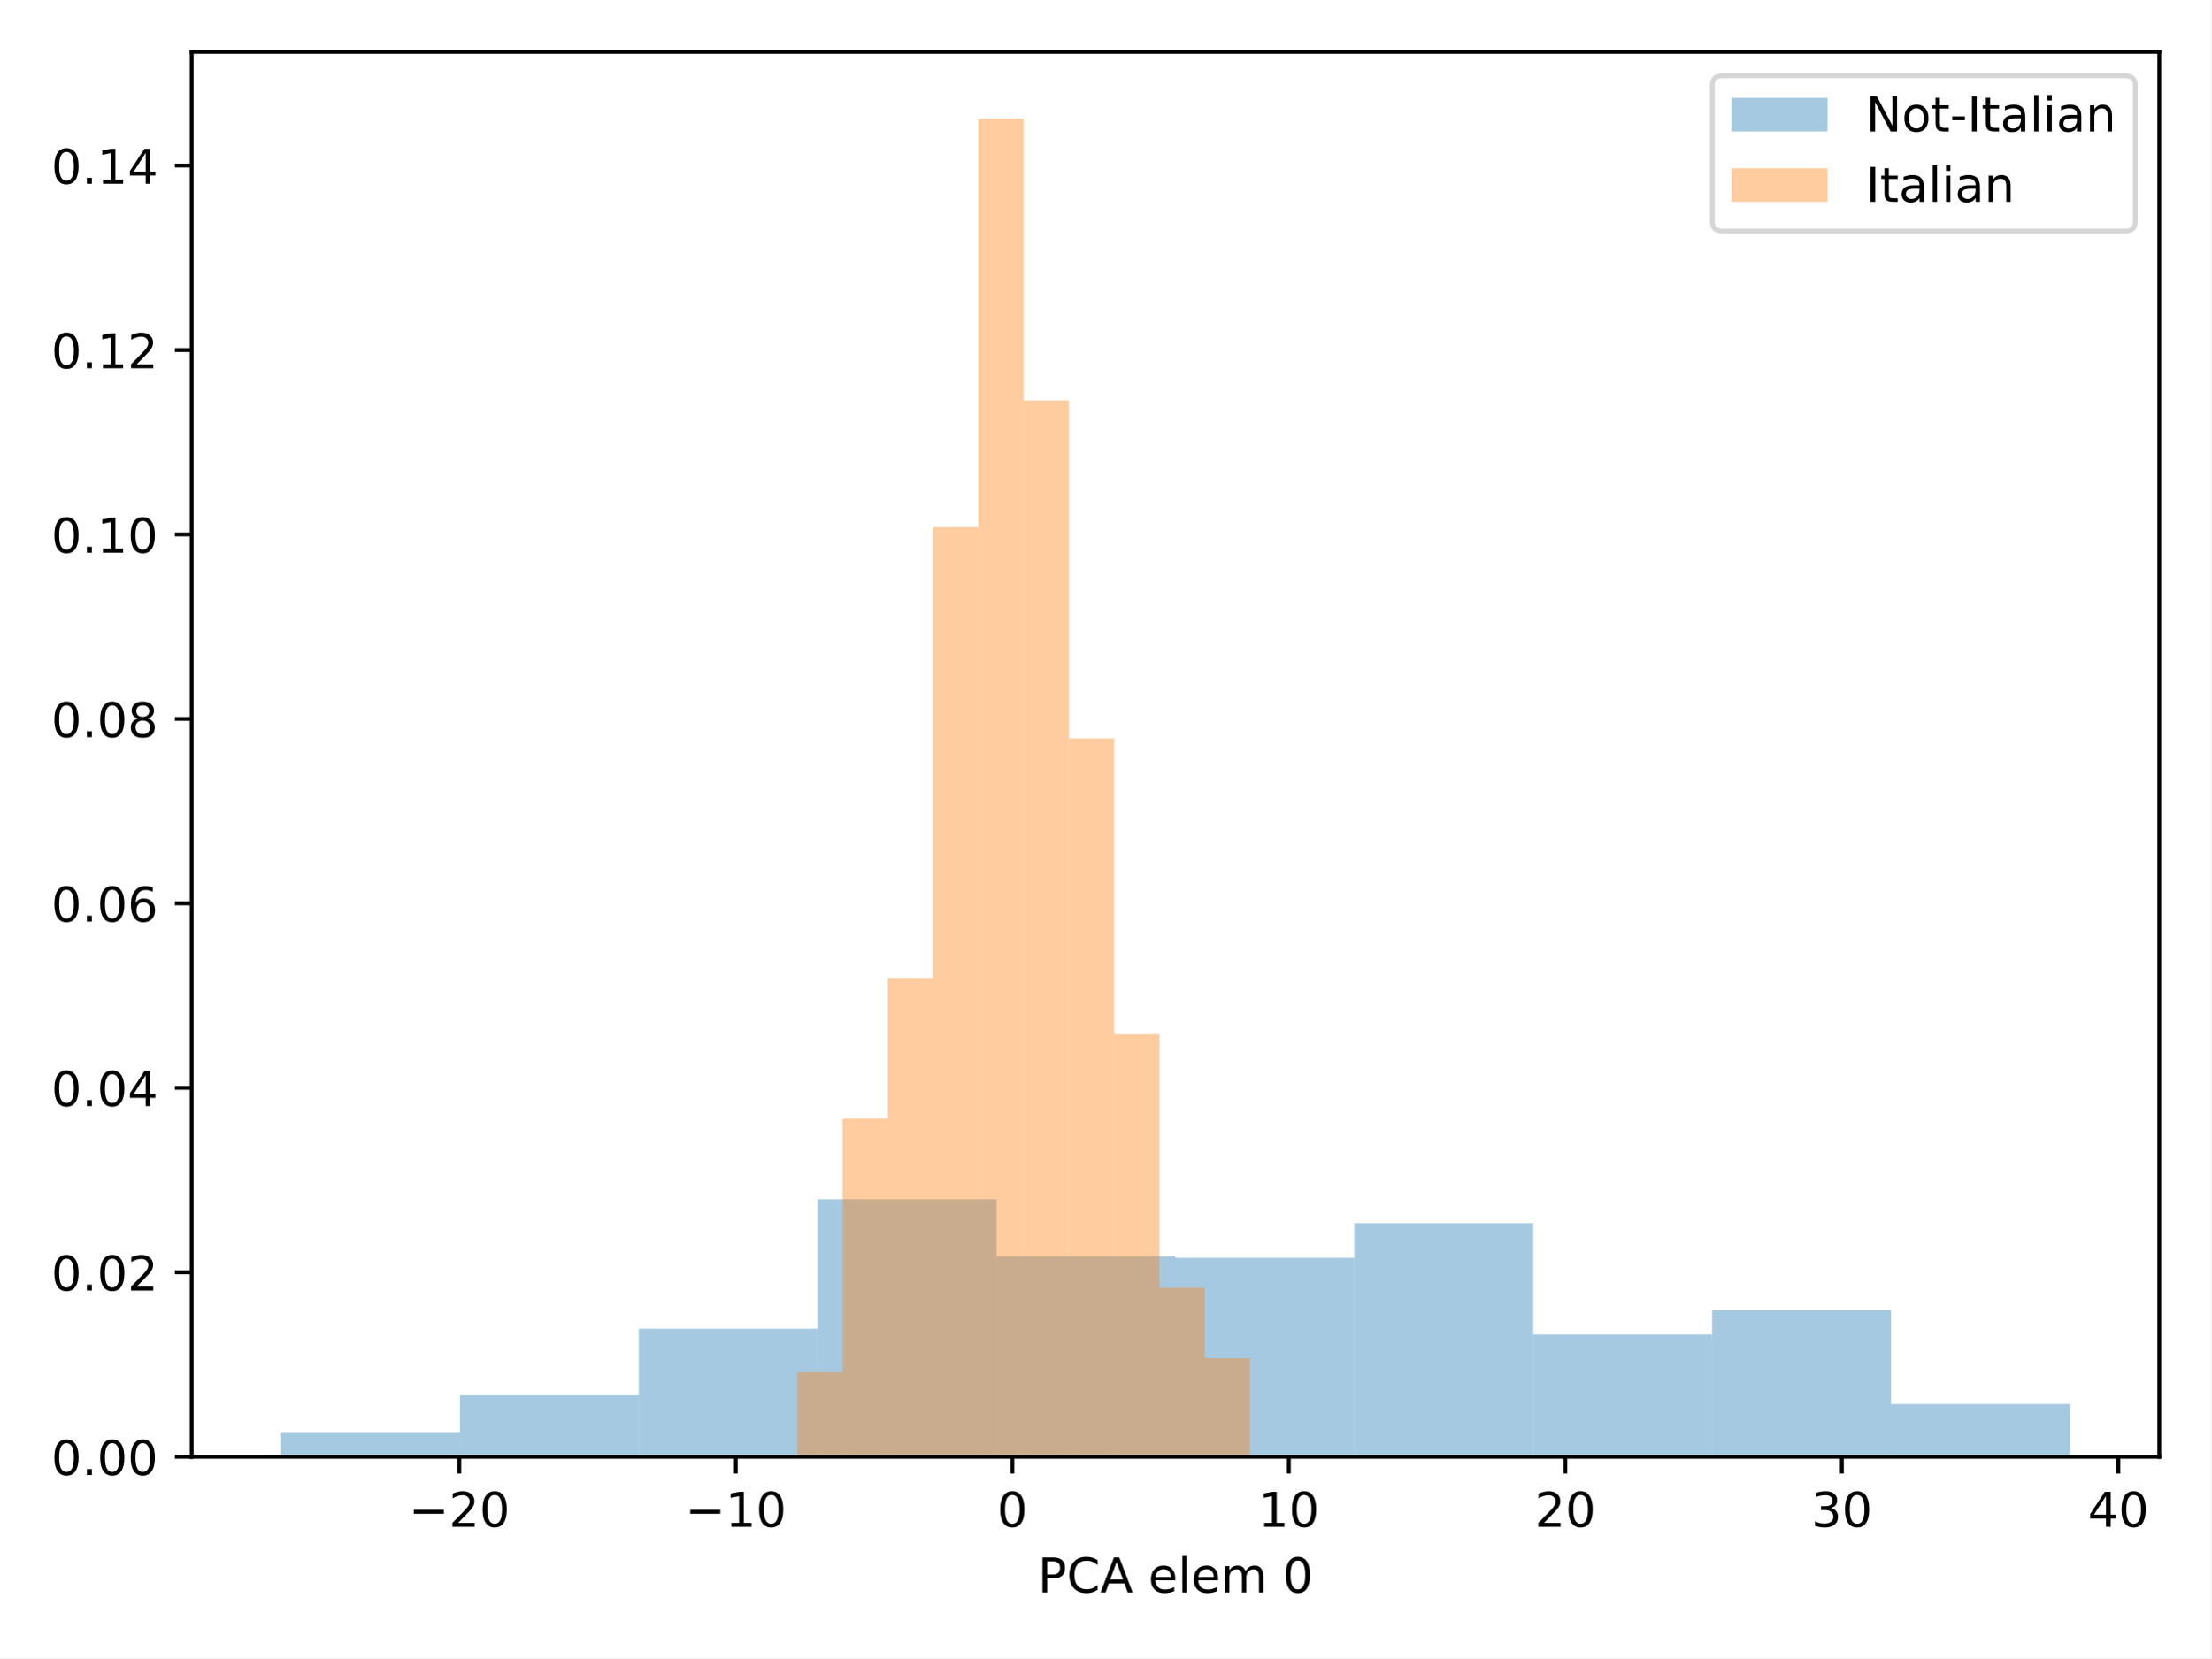
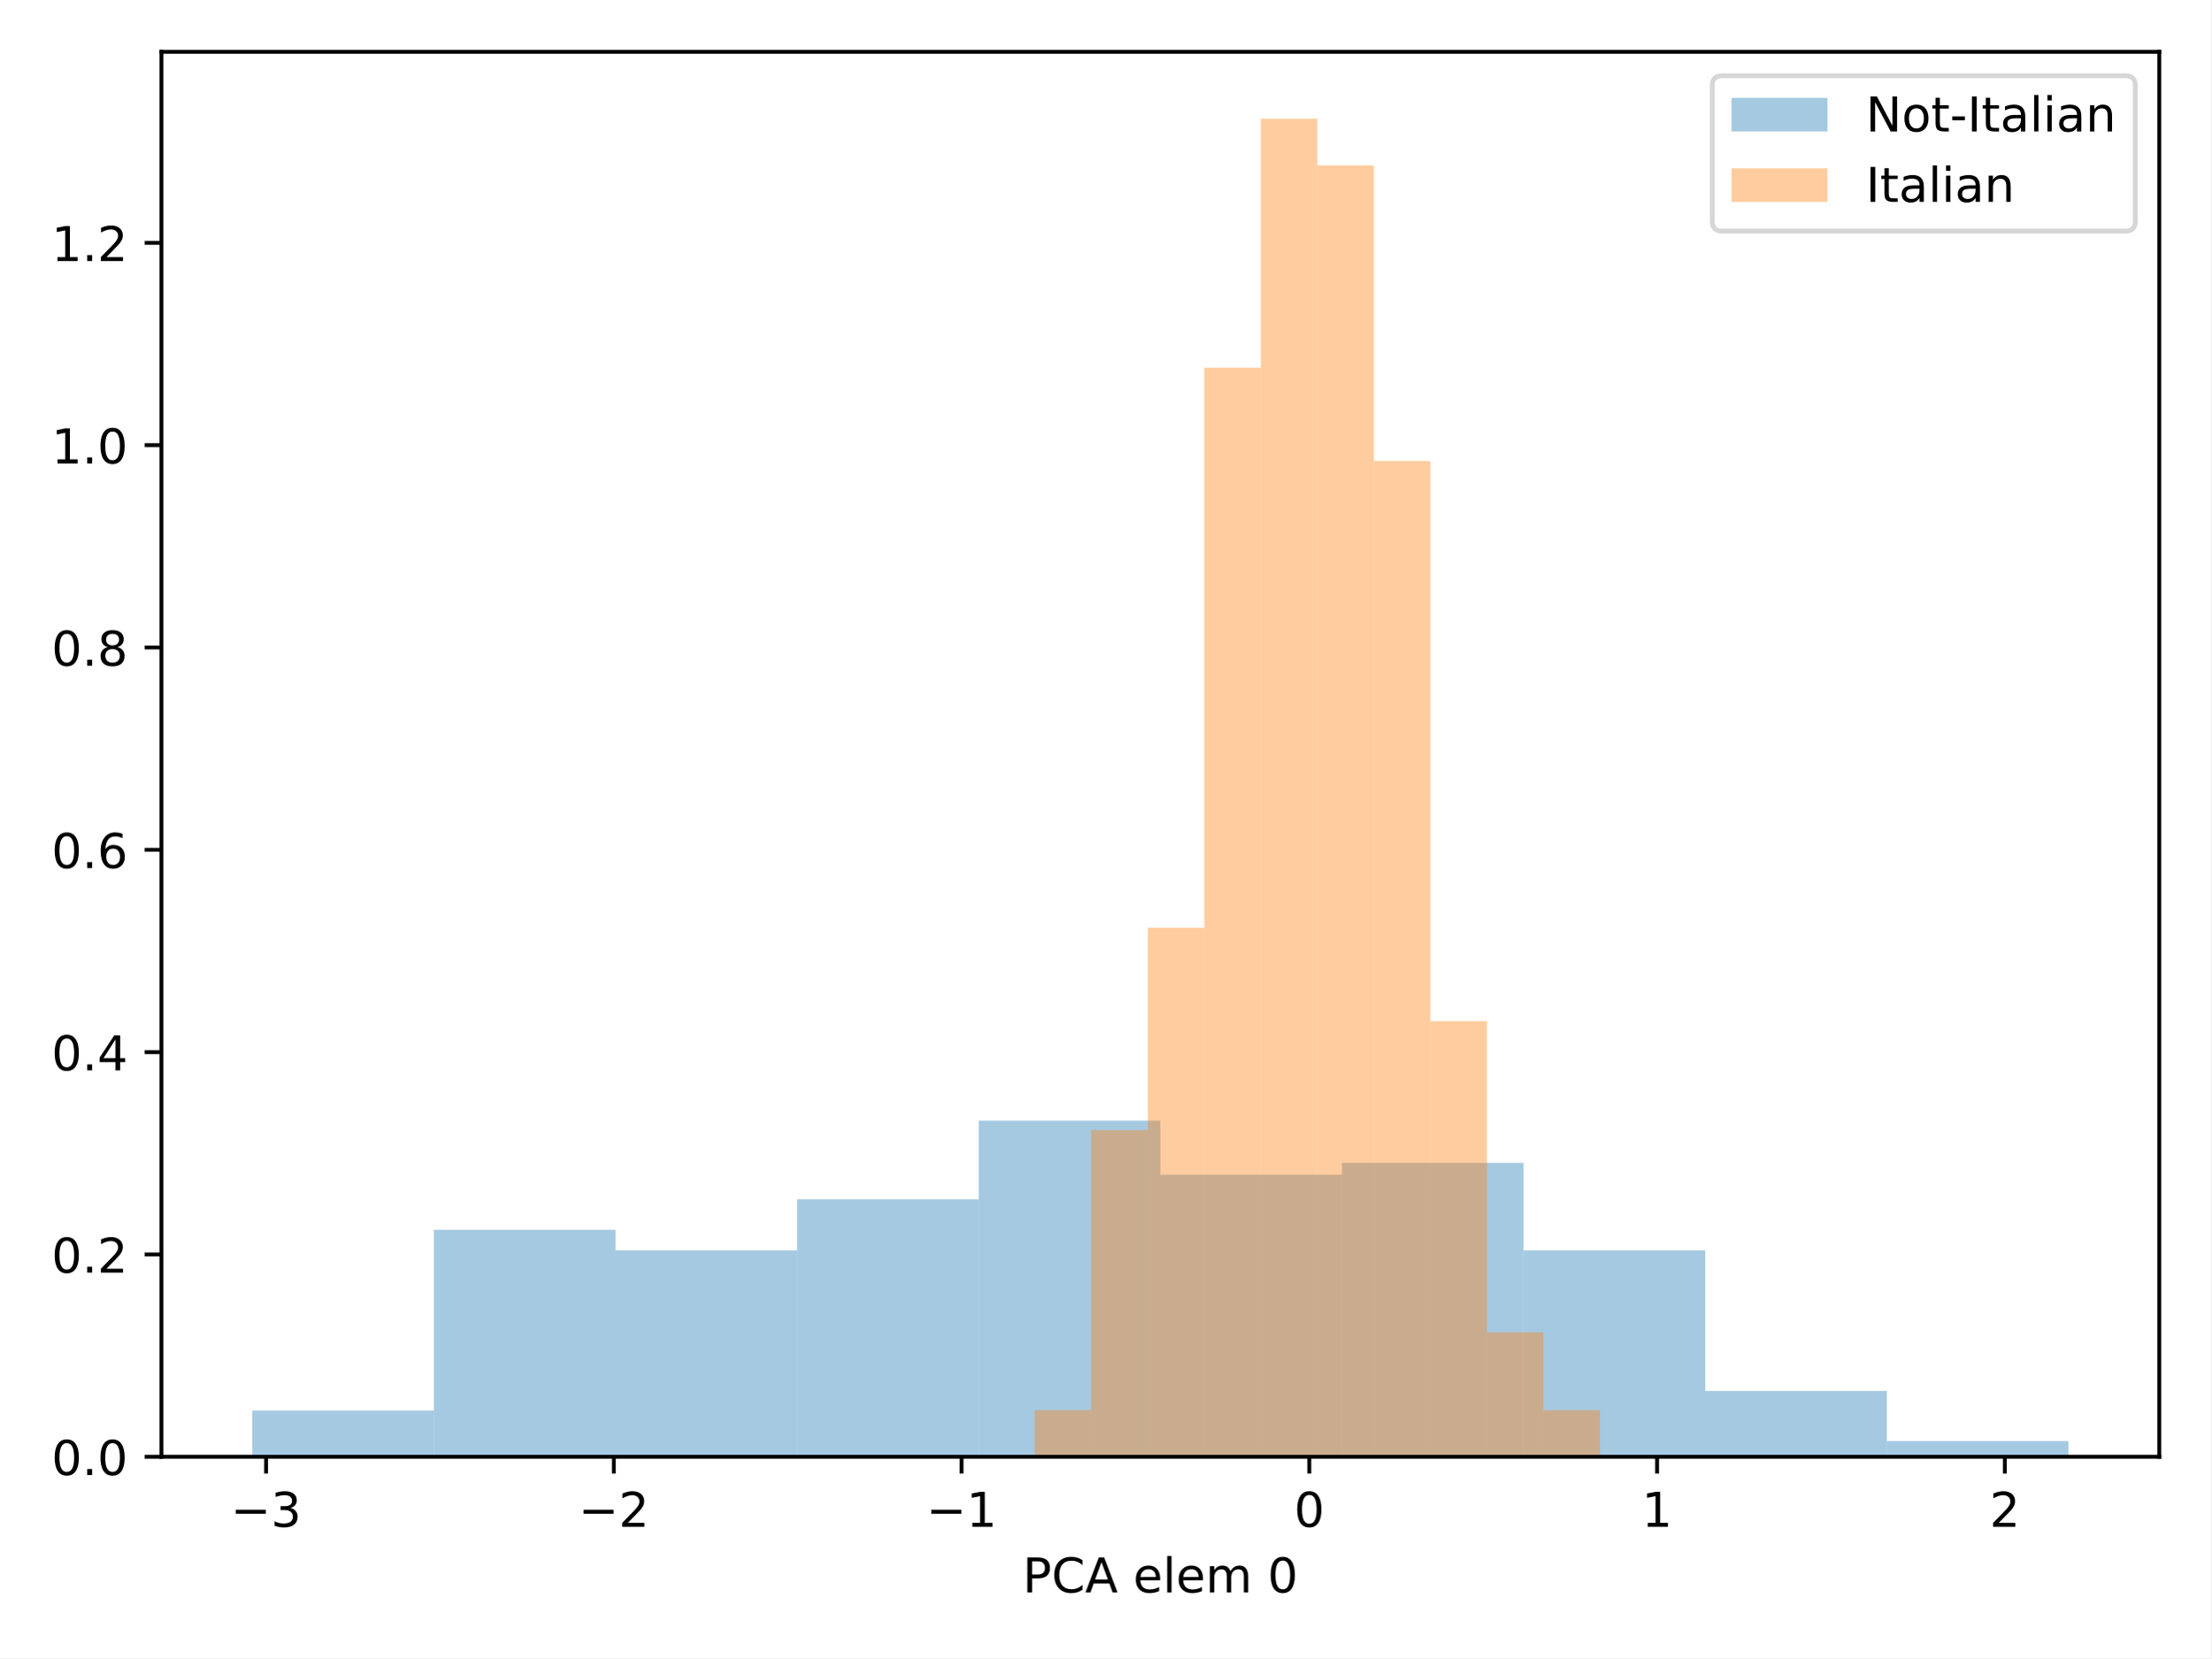
<svg xmlns="http://www.w3.org/2000/svg" xmlns:xlink="http://www.w3.org/1999/xlink" width="460.8pt" height="345.6pt" viewBox="0 0 460.8 345.6" version="1.1">
  <defs>
    <style type="text/css">*{stroke-linejoin: round; stroke-linecap: butt}</style>
  </defs>
  <g id="figure_1">
    <g id="patch_1">
      <path d="M 0 345.6  L 460.8 345.6  L 460.8 0  L 0 0  z " style="fill: #ffffff" />
    </g>
    <g id="axes_1">
      <g id="patch_2">
-         <path d="M 39.94 303.64  L 450 303.64  L 450 10.8  L 39.94 10.8  z " style="fill: #ffffff" />
+         <path d="M 33.64 303.64  L 450 303.64  L 450 10.8  L 33.64 10.8  z " style="fill: #ffffff" />
      </g>
      <g id="patch_3">
-         <path d="M 58.579 303.64  L 95.857 303.64  L 95.857 298.665  L 58.579 298.665  z " clip-path="url(#p6f225b8339)" style="fill: #1f77b4; opacity: 0.4" />
+         <path d="M 52.565 303.64  L 90.416 303.64  L 90.416 294.012  L 52.565 294.012  z " clip-path="url(#pcd72359883)" style="fill: #1f77b4; opacity: 0.4" />
      </g>
      <g id="patch_4">
-         <path d="M 95.857 303.64  L 133.135 303.64  L 133.135 290.824  L 95.857 290.824  z " clip-path="url(#p6f225b8339)" style="fill: #1f77b4; opacity: 0.4" />
+         <path d="M 90.416 303.64  L 128.267 303.64  L 128.267 256.321  L 90.416 256.321  z " clip-path="url(#pcd72359883)" style="fill: #1f77b4; opacity: 0.4" />
      </g>
      <g id="patch_5">
-         <path d="M 133.135 303.64  L 170.414 303.64  L 170.414 276.953  L 133.135 276.953  z " clip-path="url(#p6f225b8339)" style="fill: #1f77b4; opacity: 0.4" />
+         <path d="M 128.267 303.64  L 166.118 303.64  L 166.118 260.623  L 128.267 260.623  z " clip-path="url(#pcd72359883)" style="fill: #1f77b4; opacity: 0.4" />
      </g>
      <g id="patch_6">
-         <path d="M 170.414 303.64  L 207.692 303.64  L 207.692 249.965  L 170.414 249.965  z " clip-path="url(#p6f225b8339)" style="fill: #1f77b4; opacity: 0.4" />
+         <path d="M 166.118 303.64  L 203.969 303.64  L 203.969 249.971  L 166.118 249.971  z " clip-path="url(#pcd72359883)" style="fill: #1f77b4; opacity: 0.4" />
      </g>
      <g id="patch_7">
-         <path d="M 207.692 303.64  L 244.97 303.64  L 244.97 261.876  L 207.692 261.876  z " clip-path="url(#p6f225b8339)" style="fill: #1f77b4; opacity: 0.4" />
+         <path d="M 203.969 303.64  L 241.82 303.64  L 241.82 233.584  L 203.969 233.584  z " clip-path="url(#pcd72359883)" style="fill: #1f77b4; opacity: 0.4" />
      </g>
      <g id="patch_8">
-         <path d="M 244.97 303.64  L 282.248 303.64  L 282.248 262.178  L 244.97 262.178  z " clip-path="url(#p6f225b8339)" style="fill: #1f77b4; opacity: 0.4" />
+         <path d="M 241.82 303.64  L 279.671 303.64  L 279.671 244.85  L 241.82 244.85  z " clip-path="url(#pcd72359883)" style="fill: #1f77b4; opacity: 0.4" />
      </g>
      <g id="patch_9">
-         <path d="M 282.248 303.64  L 319.526 303.64  L 319.526 254.941  L 282.248 254.941  z " clip-path="url(#p6f225b8339)" style="fill: #1f77b4; opacity: 0.4" />
+         <path d="M 279.671 303.64  L 317.522 303.64  L 317.522 242.392  L 279.671 242.392  z " clip-path="url(#pcd72359883)" style="fill: #1f77b4; opacity: 0.4" />
      </g>
      <g id="patch_10">
-         <path d="M 319.526 303.64  L 356.805 303.64  L 356.805 278.16  L 319.526 278.16  z " clip-path="url(#p6f225b8339)" style="fill: #1f77b4; opacity: 0.4" />
+         <path d="M 317.522 303.64  L 355.373 303.64  L 355.373 260.623  L 317.522 260.623  z " clip-path="url(#pcd72359883)" style="fill: #1f77b4; opacity: 0.4" />
      </g>
      <g id="patch_11">
-         <path d="M 356.805 303.64  L 394.083 303.64  L 394.083 273.033  L 356.805 273.033  z " clip-path="url(#p6f225b8339)" style="fill: #1f77b4; opacity: 0.4" />
+         <path d="M 355.373 303.64  L 393.224 303.64  L 393.224 289.915  L 355.373 289.915  z " clip-path="url(#pcd72359883)" style="fill: #1f77b4; opacity: 0.4" />
      </g>
      <g id="patch_12">
-         <path d="M 394.083 303.64  L 431.361 303.64  L 431.361 292.634  L 394.083 292.634  z " clip-path="url(#p6f225b8339)" style="fill: #1f77b4; opacity: 0.4" />
+         <path d="M 393.224 303.64  L 431.075 303.64  L 431.075 300.363  L 393.224 300.363  z " clip-path="url(#pcd72359883)" style="fill: #1f77b4; opacity: 0.4" />
      </g>
      <g id="patch_13">
-         <path d="M 166.157 303.64  L 175.591 303.64  L 175.591 286.026  L 166.157 286.026  z " clip-path="url(#p6f225b8339)" style="fill: #ff7f0e; opacity: 0.4" />
+         <path d="M 215.638 303.64  L 227.419 303.64  L 227.419 293.911  L 215.638 293.911  z " clip-path="url(#pcd72359883)" style="fill: #ff7f0e; opacity: 0.4" />
      </g>
      <g id="patch_14">
-         <path d="M 175.591 303.64  L 185.025 303.64  L 185.025 233.182  L 175.591 233.182  z " clip-path="url(#p6f225b8339)" style="fill: #ff7f0e; opacity: 0.4" />
+         <path d="M 227.419 303.64  L 239.2 303.64  L 239.2 235.538  L 227.419 235.538  z " clip-path="url(#pcd72359883)" style="fill: #ff7f0e; opacity: 0.4" />
      </g>
      <g id="patch_15">
-         <path d="M 185.025 303.64  L 194.459 303.64  L 194.459 203.825  L 185.025 203.825  z " clip-path="url(#p6f225b8339)" style="fill: #ff7f0e; opacity: 0.4" />
+         <path d="M 239.2 303.64  L 250.981 303.64  L 250.981 193.379  L 239.2 193.379  z " clip-path="url(#pcd72359883)" style="fill: #ff7f0e; opacity: 0.4" />
      </g>
      <g id="patch_16">
-         <path d="M 194.459 303.64  L 203.892 303.64  L 203.892 109.881  L 194.459 109.881  z " clip-path="url(#p6f225b8339)" style="fill: #ff7f0e; opacity: 0.4" />
+         <path d="M 250.981 303.64  L 262.762 303.64  L 262.762 76.632  L 250.981 76.632  z " clip-path="url(#pcd72359883)" style="fill: #ff7f0e; opacity: 0.4" />
      </g>
      <g id="patch_17">
-         <path d="M 203.892 303.64  L 213.326 303.64  L 213.326 24.745  L 203.892 24.745  z " clip-path="url(#p6f225b8339)" style="fill: #ff7f0e; opacity: 0.4" />
+         <path d="M 262.762 303.64  L 274.543 303.64  L 274.543 24.745  L 262.762 24.745  z " clip-path="url(#pcd72359883)" style="fill: #ff7f0e; opacity: 0.4" />
      </g>
      <g id="patch_18">
-         <path d="M 213.326 303.64  L 222.76 303.64  L 222.76 83.46  L 213.326 83.46  z " clip-path="url(#p6f225b8339)" style="fill: #ff7f0e; opacity: 0.4" />
+         <path d="M 274.543 303.64  L 286.324 303.64  L 286.324 34.474  L 274.543 34.474  z " clip-path="url(#pcd72359883)" style="fill: #ff7f0e; opacity: 0.4" />
      </g>
      <g id="patch_19">
-         <path d="M 222.76 303.64  L 232.194 303.64  L 232.194 153.917  L 222.76 153.917  z " clip-path="url(#p6f225b8339)" style="fill: #ff7f0e; opacity: 0.4" />
+         <path d="M 286.324 303.64  L 298.105 303.64  L 298.105 96.09  L 286.324 96.09  z " clip-path="url(#pcd72359883)" style="fill: #ff7f0e; opacity: 0.4" />
      </g>
      <g id="patch_20">
-         <path d="M 232.194 303.64  L 241.627 303.64  L 241.627 215.568  L 232.194 215.568  z " clip-path="url(#p6f225b8339)" style="fill: #ff7f0e; opacity: 0.4" />
+         <path d="M 298.105 303.64  L 309.886 303.64  L 309.886 212.837  L 298.105 212.837  z " clip-path="url(#pcd72359883)" style="fill: #ff7f0e; opacity: 0.4" />
      </g>
      <g id="patch_21">
-         <path d="M 241.627 303.64  L 251.061 303.64  L 251.061 268.411  L 241.627 268.411  z " clip-path="url(#p6f225b8339)" style="fill: #ff7f0e; opacity: 0.4" />
+         <path d="M 309.886 303.64  L 321.667 303.64  L 321.667 277.696  L 309.886 277.696  z " clip-path="url(#pcd72359883)" style="fill: #ff7f0e; opacity: 0.4" />
      </g>
      <g id="patch_22">
-         <path d="M 251.061 303.64  L 260.495 303.64  L 260.495 283.09  L 251.061 283.09  z " clip-path="url(#p6f225b8339)" style="fill: #ff7f0e; opacity: 0.4" />
+         <path d="M 321.667 303.64  L 333.448 303.64  L 333.448 293.911  L 321.667 293.911  z " clip-path="url(#pcd72359883)" style="fill: #ff7f0e; opacity: 0.4" />
      </g>
      <g id="matplotlib.axis_1">
        <g id="xtick_1">
          <g id="line2d_1">
            <defs>
-               <path id="m4b6f2794cf" d="M 0 0  L 0 3.5  " style="stroke: #000000; stroke-width: 0.8" />
+               <path id="m3f602ffee7" d="M 0 0  L 0 3.5  " style="stroke: #000000; stroke-width: 0.8" />
            </defs>
            <g>
-               <use xlink:href="#m4b6f2794cf" x="95.721" y="303.64" style="stroke: #000000; stroke-width: 0.8" />
+               <use xlink:href="#m3f602ffee7" x="55.442" y="303.64" style="stroke: #000000; stroke-width: 0.8" />
            </g>
          </g>
          <g id="text_1">
-             <g transform="translate(85.16863 318.2384) scale(0.1 -0.1)">
+             <g transform="translate(48.07124 318.2384) scale(0.1 -0.1)">
              <defs>
                <path id="DejaVuSans-2212" d="M 678 2272  L 4684 2272  L 4684 1741  L 678 1741  L 678 2272  z " transform="scale(0.015625)" />
+                 <path id="DejaVuSans-33" d="M 2597 2516  Q 3050 2419 3304 2112  Q 3559 1806 3559 1356  Q 3559 666 3084 287  Q 2609 -91 1734 -91  Q 1441 -91 1130 -33  Q 819 25 488 141  L 488 750  Q 750 597 1062 519  Q 1375 441 1716 441  Q 2309 441 2620 675  Q 2931 909 2931 1356  Q 2931 1769 2642 2001  Q 2353 2234 1838 2234  L 1294 2234  L 1294 2753  L 1863 2753  Q 2328 2753 2575 2939  Q 2822 3125 2822 3475  Q 2822 3834 2567 4026  Q 2313 4219 1838 4219  Q 1578 4219 1281 4162  Q 984 4106 628 3988  L 628 4550  Q 988 4650 1302 4700  Q 1616 4750 1894 4750  Q 2613 4750 3031 4423  Q 3450 4097 3450 3541  Q 3450 3153 3228 2886  Q 3006 2619 2597 2516  z " transform="scale(0.015625)" />
+               </defs>
+               <use xlink:href="#DejaVuSans-2212" />
+               <use xlink:href="#DejaVuSans-33" x="83.789" />
+             </g>
+           </g>
+         </g>
+         <g id="xtick_2">
+           <g id="line2d_2">
+             <g>
+               <use xlink:href="#m3f602ffee7" x="127.918" y="303.64" style="stroke: #000000; stroke-width: 0.8" />
+             </g>
+           </g>
+           <g id="text_2">
+             <g transform="translate(120.5465 318.2384) scale(0.1 -0.1)">
+               <defs>
                <path id="DejaVuSans-32" d="M 1228 531  L 3431 531  L 3431 0  L 469 0  L 469 531  Q 828 903 1448 1529  Q 2069 2156 2228 2338  Q 2531 2678 2651 2914  Q 2772 3150 2772 3378  Q 2772 3750 2511 3984  Q 2250 4219 1831 4219  Q 1534 4219 1204 4116  Q 875 4013 500 3803  L 500 4441  Q 881 4594 1212 4672  Q 1544 4750 1819 4750  Q 2544 4750 2975 4387  Q 3406 4025 3406 3419  Q 3406 3131 3298 2873  Q 3191 2616 2906 2266  Q 2828 2175 2409 1742  Q 1991 1309 1228 531  z " transform="scale(0.015625)" />
-                 <path id="DejaVuSans-30" d="M 2034 4250  Q 1547 4250 1301 3770  Q 1056 3291 1056 2328  Q 1056 1369 1301 889  Q 1547 409 2034 409  Q 2525 409 2770 889  Q 3016 1369 3016 2328  Q 3016 3291 2770 3770  Q 2525 4250 2034 4250  z M 2034 4750  Q 2819 4750 3233 4129  Q 3647 3509 3647 2328  Q 3647 1150 3233 529  Q 2819 -91 2034 -91  Q 1250 -91 836 529  Q 422 1150 422 2328  Q 422 3509 836 4129  Q 1250 4750 2034 4750  z " transform="scale(0.015625)" />
              </defs>
              <use xlink:href="#DejaVuSans-2212" />
              <use xlink:href="#DejaVuSans-32" x="83.789" />
-               <use xlink:href="#DejaVuSans-30" x="147.412" />
-             </g>
-           </g>
-         </g>
-         <g id="xtick_2">
-           <g id="line2d_2">
-             <g>
-               <use xlink:href="#m4b6f2794cf" x="153.347" y="303.64" style="stroke: #000000; stroke-width: 0.8" />
-             </g>
-           </g>
-           <g id="text_2">
-             <g transform="translate(142.7948 318.2384) scale(0.1 -0.1)">
+             </g>
+           </g>
+         </g>
+         <g id="xtick_3">
+           <g id="line2d_3">
+             <g>
+               <use xlink:href="#m3f602ffee7" x="200.393" y="303.64" style="stroke: #000000; stroke-width: 0.8" />
+             </g>
+           </g>
+           <g id="text_3">
+             <g transform="translate(193.0218 318.2384) scale(0.1 -0.1)">
              <defs>
                <path id="DejaVuSans-31" d="M 794 531  L 1825 531  L 1825 4091  L 703 3866  L 703 4441  L 1819 4666  L 2450 4666  L 2450 531  L 3481 531  L 3481 0  L 794 0  L 794 531  z " transform="scale(0.015625)" />
              </defs>
              <use xlink:href="#DejaVuSans-2212" />
              <use xlink:href="#DejaVuSans-31" x="83.789" />
-               <use xlink:href="#DejaVuSans-30" x="147.412" />
-             </g>
-           </g>
-         </g>
-         <g id="xtick_3">
-           <g id="line2d_3">
-             <g>
-               <use xlink:href="#m4b6f2794cf" x="210.973" y="303.64" style="stroke: #000000; stroke-width: 0.8" />
-             </g>
-           </g>
-           <g id="text_3">
-             <g transform="translate(207.7921 318.2384) scale(0.1 -0.1)">
-               <use xlink:href="#DejaVuSans-30" />
            </g>
          </g>
        </g>
        <g id="xtick_4">
          <g id="line2d_4">
            <g>
-               <use xlink:href="#m4b6f2794cf" x="268.6" y="303.64" style="stroke: #000000; stroke-width: 0.8" />
+               <use xlink:href="#m3f602ffee7" x="272.868" y="303.64" style="stroke: #000000; stroke-width: 0.8" />
            </g>
          </g>
          <g id="text_4">
-             <g transform="translate(262.237 318.2384) scale(0.1 -0.1)">
-               <use xlink:href="#DejaVuSans-31" />
-               <use xlink:href="#DejaVuSans-30" x="63.623" />
+             <g transform="translate(269.687 318.2384) scale(0.1 -0.1)">
+               <defs>
+                 <path id="DejaVuSans-30" d="M 2034 4250  Q 1547 4250 1301 3770  Q 1056 3291 1056 2328  Q 1056 1369 1301 889  Q 1547 409 2034 409  Q 2525 409 2770 889  Q 3016 1369 3016 2328  Q 3016 3291 2770 3770  Q 2525 4250 2034 4250  z M 2034 4750  Q 2819 4750 3233 4129  Q 3647 3509 3647 2328  Q 3647 1150 3233 529  Q 2819 -91 2034 -91  Q 1250 -91 836 529  Q 422 1150 422 2328  Q 422 3509 836 4129  Q 1250 4750 2034 4750  z " transform="scale(0.015625)" />
+               </defs>
+               <use xlink:href="#DejaVuSans-30" />
            </g>
          </g>
        </g>
        <g id="xtick_5">
          <g id="line2d_5">
            <g>
-               <use xlink:href="#m4b6f2794cf" x="326.226" y="303.64" style="stroke: #000000; stroke-width: 0.8" />
+               <use xlink:href="#m3f602ffee7" x="345.343" y="303.64" style="stroke: #000000; stroke-width: 0.8" />
            </g>
          </g>
          <g id="text_5">
-             <g transform="translate(319.8632 318.2384) scale(0.1 -0.1)">
-               <use xlink:href="#DejaVuSans-32" />
-               <use xlink:href="#DejaVuSans-30" x="63.623" />
+             <g transform="translate(342.1622 318.2384) scale(0.1 -0.1)">
+               <use xlink:href="#DejaVuSans-31" />
            </g>
          </g>
        </g>
        <g id="xtick_6">
          <g id="line2d_6">
            <g>
-               <use xlink:href="#m4b6f2794cf" x="383.852" y="303.64" style="stroke: #000000; stroke-width: 0.8" />
+               <use xlink:href="#m3f602ffee7" x="417.819" y="303.64" style="stroke: #000000; stroke-width: 0.8" />
            </g>
          </g>
          <g id="text_6">
-             <g transform="translate(377.4894 318.2384) scale(0.1 -0.1)">
-               <defs>
-                 <path id="DejaVuSans-33" d="M 2597 2516  Q 3050 2419 3304 2112  Q 3559 1806 3559 1356  Q 3559 666 3084 287  Q 2609 -91 1734 -91  Q 1441 -91 1130 -33  Q 819 25 488 141  L 488 750  Q 750 597 1062 519  Q 1375 441 1716 441  Q 2309 441 2620 675  Q 2931 909 2931 1356  Q 2931 1769 2642 2001  Q 2353 2234 1838 2234  L 1294 2234  L 1294 2753  L 1863 2753  Q 2328 2753 2575 2939  Q 2822 3125 2822 3475  Q 2822 3834 2567 4026  Q 2313 4219 1838 4219  Q 1578 4219 1281 4162  Q 984 4106 628 3988  L 628 4550  Q 988 4650 1302 4700  Q 1616 4750 1894 4750  Q 2613 4750 3031 4423  Q 3450 4097 3450 3541  Q 3450 3153 3228 2886  Q 3006 2619 2597 2516  z " transform="scale(0.015625)" />
-               </defs>
-               <use xlink:href="#DejaVuSans-33" />
-               <use xlink:href="#DejaVuSans-30" x="63.623" />
-             </g>
-           </g>
-         </g>
-         <g id="xtick_7">
-           <g id="line2d_7">
-             <g>
-               <use xlink:href="#m4b6f2794cf" x="441.478" y="303.64" style="stroke: #000000; stroke-width: 0.8" />
-             </g>
-           </g>
-           <g id="text_7">
-             <g transform="translate(435.1155 318.2384) scale(0.1 -0.1)">
-               <defs>
-                 <path id="DejaVuSans-34" d="M 2419 4116  L 825 1625  L 2419 1625  L 2419 4116  z M 2253 4666  L 3047 4666  L 3047 1625  L 3713 1625  L 3713 1100  L 3047 1100  L 3047 0  L 2419 0  L 2419 1100  L 313 1100  L 313 1709  L 2253 4666  z " transform="scale(0.015625)" />
-               </defs>
-               <use xlink:href="#DejaVuSans-34" />
-               <use xlink:href="#DejaVuSans-30" x="63.623" />
-             </g>
-           </g>
-         </g>
-         <g id="text_8">
-           <g transform="translate(216.2716 331.9166) scale(0.1 -0.1)">
+             <g transform="translate(414.6375 318.2384) scale(0.1 -0.1)">
+               <use xlink:href="#DejaVuSans-32" />
+             </g>
+           </g>
+         </g>
+         <g id="text_7">
+           <g transform="translate(213.1216 331.9166) scale(0.1 -0.1)">
            <defs>
              <path id="DejaVuSans-50" d="M 1259 4147  L 1259 2394  L 2053 2394  Q 2494 2394 2734 2622  Q 2975 2850 2975 3272  Q 2975 3691 2734 3919  Q 2494 4147 2053 4147  L 1259 4147  z M 628 4666  L 2053 4666  Q 2838 4666 3239 4311  Q 3641 3956 3641 3272  Q 3641 2581 3239 2228  Q 2838 1875 2053 1875  L 1259 1875  L 1259 0  L 628 0  L 628 4666  z " transform="scale(0.015625)" />
              <path id="DejaVuSans-43" d="M 4122 4306  L 4122 3641  Q 3803 3938 3442 4084  Q 3081 4231 2675 4231  Q 1875 4231 1450 3742  Q 1025 3253 1025 2328  Q 1025 1406 1450 917  Q 1875 428 2675 428  Q 3081 428 3442 575  Q 3803 722 4122 1019  L 4122 359  Q 3791 134 3420 21  Q 3050 -91 2638 -91  Q 1578 -91 968 557  Q 359 1206 359 2328  Q 359 3453 968 4101  Q 1578 4750 2638 4750  Q 3056 4750 3426 4639  Q 3797 4528 4122 4306  z " transform="scale(0.015625)" />
              <path id="DejaVuSans-41" d="M 2188 4044  L 1331 1722  L 3047 1722  L 2188 4044  z M 1831 4666  L 2547 4666  L 4325 0  L 3669 0  L 3244 1197  L 1141 1197  L 716 0  L 50 0  L 1831 4666  z " transform="scale(0.015625)" />
              <path id="DejaVuSans-20" transform="scale(0.015625)" />
              <path id="DejaVuSans-65" d="M 3597 1894  L 3597 1613  L 953 1613  Q 991 1019 1311 708  Q 1631 397 2203 397  Q 2534 397 2845 478  Q 3156 559 3463 722  L 3463 178  Q 3153 47 2828 -22  Q 2503 -91 2169 -91  Q 1331 -91 842 396  Q 353 884 353 1716  Q 353 2575 817 3079  Q 1281 3584 2069 3584  Q 2775 3584 3186 3129  Q 3597 2675 3597 1894  z M 3022 2063  Q 3016 2534 2758 2815  Q 2500 3097 2075 3097  Q 1594 3097 1305 2825  Q 1016 2553 972 2059  L 3022 2063  z " transform="scale(0.015625)" />
              <path id="DejaVuSans-6c" d="M 603 4863  L 1178 4863  L 1178 0  L 603 0  L 603 4863  z " transform="scale(0.015625)" />
              <path id="DejaVuSans-6d" d="M 3328 2828  Q 3544 3216 3844 3400  Q 4144 3584 4550 3584  Q 5097 3584 5394 3201  Q 5691 2819 5691 2113  L 5691 0  L 5113 0  L 5113 2094  Q 5113 2597 4934 2840  Q 4756 3084 4391 3084  Q 3944 3084 3684 2787  Q 3425 2491 3425 1978  L 3425 0  L 2847 0  L 2847 2094  Q 2847 2600 2669 2842  Q 2491 3084 2119 3084  Q 1678 3084 1418 2786  Q 1159 2488 1159 1978  L 1159 0  L 581 0  L 581 3500  L 1159 3500  L 1159 2956  Q 1356 3278 1631 3431  Q 1906 3584 2284 3584  Q 2666 3584 2933 3390  Q 3200 3197 3328 2828  z " transform="scale(0.015625)" />
            </defs>
            <use xlink:href="#DejaVuSans-50" />
            <use xlink:href="#DejaVuSans-43" x="60.303" />
            <use xlink:href="#DejaVuSans-41" x="130.127" />
            <use xlink:href="#DejaVuSans-20" x="198.535" />
            <use xlink:href="#DejaVuSans-65" x="230.322" />
            <use xlink:href="#DejaVuSans-6c" x="291.846" />
            <use xlink:href="#DejaVuSans-65" x="319.629" />
            <use xlink:href="#DejaVuSans-6d" x="381.152" />
            <use xlink:href="#DejaVuSans-20" x="478.564" />
            <use xlink:href="#DejaVuSans-30" x="510.352" />
          </g>
        </g>
      </g>
      <g id="matplotlib.axis_2">
        <g id="ytick_1">
+           <g id="line2d_7">
+             <defs>
+               <path id="m2dc836f959" d="M 0 0  L -3.5 0  " style="stroke: #000000; stroke-width: 0.8" />
+             </defs>
+             <g>
+               <use xlink:href="#m2dc836f959" x="33.64" y="303.64" style="stroke: #000000; stroke-width: 0.8" />
+             </g>
+           </g>
+           <g id="text_8">
+             <g transform="translate(10.73687 307.4392) scale(0.1 -0.1)">
+               <defs>
+                 <path id="DejaVuSans-2e" d="M 684 794  L 1344 794  L 1344 0  L 684 0  L 684 794  z " transform="scale(0.015625)" />
+               </defs>
+               <use xlink:href="#DejaVuSans-30" />
+               <use xlink:href="#DejaVuSans-2e" x="63.623" />
+               <use xlink:href="#DejaVuSans-30" x="95.41" />
+             </g>
+           </g>
+         </g>
+         <g id="ytick_2">
          <g id="line2d_8">
-             <defs>
-               <path id="m0e6a2b7cb7" d="M 0 0  L -3.5 0  " style="stroke: #000000; stroke-width: 0.8" />
-             </defs>
-             <g>
-               <use xlink:href="#m0e6a2b7cb7" x="39.94" y="303.64" style="stroke: #000000; stroke-width: 0.8" />
+             <g>
+               <use xlink:href="#m2dc836f959" x="33.64" y="261.468" style="stroke: #000000; stroke-width: 0.8" />
            </g>
          </g>
          <g id="text_9">
-             <g transform="translate(10.67437 307.4392) scale(0.1 -0.1)">
-               <defs>
-                 <path id="DejaVuSans-2e" d="M 684 794  L 1344 794  L 1344 0  L 684 0  L 684 794  z " transform="scale(0.015625)" />
-               </defs>
-               <use xlink:href="#DejaVuSans-30" />
+             <g transform="translate(10.73687 265.2671) scale(0.1 -0.1)">
+               <use xlink:href="#DejaVuSans-30" />
+               <use xlink:href="#DejaVuSans-2e" x="63.623" />
+               <use xlink:href="#DejaVuSans-32" x="95.41" />
+             </g>
+           </g>
+         </g>
+         <g id="ytick_3">
+           <g id="line2d_9">
+             <g>
+               <use xlink:href="#m2dc836f959" x="33.64" y="219.296" style="stroke: #000000; stroke-width: 0.8" />
+             </g>
+           </g>
+           <g id="text_10">
+             <g transform="translate(10.73687 223.095) scale(0.1 -0.1)">
+               <defs>
+                 <path id="DejaVuSans-34" d="M 2419 4116  L 825 1625  L 2419 1625  L 2419 4116  z M 2253 4666  L 3047 4666  L 3047 1625  L 3713 1625  L 3713 1100  L 3047 1100  L 3047 0  L 2419 0  L 2419 1100  L 313 1100  L 313 1709  L 2253 4666  z " transform="scale(0.015625)" />
+               </defs>
+               <use xlink:href="#DejaVuSans-30" />
+               <use xlink:href="#DejaVuSans-2e" x="63.623" />
+               <use xlink:href="#DejaVuSans-34" x="95.41" />
+             </g>
+           </g>
+         </g>
+         <g id="ytick_4">
+           <g id="line2d_10">
+             <g>
+               <use xlink:href="#m2dc836f959" x="33.64" y="177.124" style="stroke: #000000; stroke-width: 0.8" />
+             </g>
+           </g>
+           <g id="text_11">
+             <g transform="translate(10.73687 180.9229) scale(0.1 -0.1)">
+               <defs>
+                 <path id="DejaVuSans-36" d="M 2113 2584  Q 1688 2584 1439 2293  Q 1191 2003 1191 1497  Q 1191 994 1439 701  Q 1688 409 2113 409  Q 2538 409 2786 701  Q 3034 994 3034 1497  Q 3034 2003 2786 2293  Q 2538 2584 2113 2584  z M 3366 4563  L 3366 3988  Q 3128 4100 2886 4159  Q 2644 4219 2406 4219  Q 1781 4219 1451 3797  Q 1122 3375 1075 2522  Q 1259 2794 1537 2939  Q 1816 3084 2150 3084  Q 2853 3084 3261 2657  Q 3669 2231 3669 1497  Q 3669 778 3244 343  Q 2819 -91 2113 -91  Q 1303 -91 875 529  Q 447 1150 447 2328  Q 447 3434 972 4092  Q 1497 4750 2381 4750  Q 2619 4750 2861 4703  Q 3103 4656 3366 4563  z " transform="scale(0.015625)" />
+               </defs>
+               <use xlink:href="#DejaVuSans-30" />
+               <use xlink:href="#DejaVuSans-2e" x="63.623" />
+               <use xlink:href="#DejaVuSans-36" x="95.41" />
+             </g>
+           </g>
+         </g>
+         <g id="ytick_5">
+           <g id="line2d_11">
+             <g>
+               <use xlink:href="#m2dc836f959" x="33.64" y="134.952" style="stroke: #000000; stroke-width: 0.8" />
+             </g>
+           </g>
+           <g id="text_12">
+             <g transform="translate(10.73687 138.7508) scale(0.1 -0.1)">
+               <defs>
+                 <path id="DejaVuSans-38" d="M 2034 2216  Q 1584 2216 1326 1975  Q 1069 1734 1069 1313  Q 1069 891 1326 650  Q 1584 409 2034 409  Q 2484 409 2743 651  Q 3003 894 3003 1313  Q 3003 1734 2745 1975  Q 2488 2216 2034 2216  z M 1403 2484  Q 997 2584 770 2862  Q 544 3141 544 3541  Q 544 4100 942 4425  Q 1341 4750 2034 4750  Q 2731 4750 3128 4425  Q 3525 4100 3525 3541  Q 3525 3141 3298 2862  Q 3072 2584 2669 2484  Q 3125 2378 3379 2068  Q 3634 1759 3634 1313  Q 3634 634 3220 271  Q 2806 -91 2034 -91  Q 1263 -91 848 271  Q 434 634 434 1313  Q 434 1759 690 2068  Q 947 2378 1403 2484  z M 1172 3481  Q 1172 3119 1398 2916  Q 1625 2713 2034 2713  Q 2441 2713 2670 2916  Q 2900 3119 2900 3481  Q 2900 3844 2670 4047  Q 2441 4250 2034 4250  Q 1625 4250 1398 4047  Q 1172 3844 1172 3481  z " transform="scale(0.015625)" />
+               </defs>
+               <use xlink:href="#DejaVuSans-30" />
+               <use xlink:href="#DejaVuSans-2e" x="63.623" />
+               <use xlink:href="#DejaVuSans-38" x="95.41" />
+             </g>
+           </g>
+         </g>
+         <g id="ytick_6">
+           <g id="line2d_12">
+             <g>
+               <use xlink:href="#m2dc836f959" x="33.64" y="92.779" style="stroke: #000000; stroke-width: 0.8" />
+             </g>
+           </g>
+           <g id="text_13">
+             <g transform="translate(10.73687 96.5787) scale(0.1 -0.1)">
+               <use xlink:href="#DejaVuSans-31" />
              <use xlink:href="#DejaVuSans-2e" x="63.623" />
              <use xlink:href="#DejaVuSans-30" x="95.41" />
-               <use xlink:href="#DejaVuSans-30" x="159.033" />
-             </g>
-           </g>
-         </g>
-         <g id="ytick_2">
-           <g id="line2d_9">
-             <g>
-               <use xlink:href="#m0e6a2b7cb7" x="39.94" y="265.192" style="stroke: #000000; stroke-width: 0.8" />
-             </g>
-           </g>
-           <g id="text_10">
-             <g transform="translate(10.67437 268.9914) scale(0.1 -0.1)">
-               <use xlink:href="#DejaVuSans-30" />
-               <use xlink:href="#DejaVuSans-2e" x="63.623" />
-               <use xlink:href="#DejaVuSans-30" x="95.41" />
-               <use xlink:href="#DejaVuSans-32" x="159.033" />
-             </g>
-           </g>
-         </g>
-         <g id="ytick_3">
-           <g id="line2d_10">
-             <g>
-               <use xlink:href="#m0e6a2b7cb7" x="39.94" y="226.744" style="stroke: #000000; stroke-width: 0.8" />
-             </g>
-           </g>
-           <g id="text_11">
-             <g transform="translate(10.67437 230.5437) scale(0.1 -0.1)">
-               <use xlink:href="#DejaVuSans-30" />
-               <use xlink:href="#DejaVuSans-2e" x="63.623" />
-               <use xlink:href="#DejaVuSans-30" x="95.41" />
-               <use xlink:href="#DejaVuSans-34" x="159.033" />
-             </g>
-           </g>
-         </g>
-         <g id="ytick_4">
-           <g id="line2d_11">
-             <g>
-               <use xlink:href="#m0e6a2b7cb7" x="39.94" y="188.297" style="stroke: #000000; stroke-width: 0.8" />
-             </g>
-           </g>
-           <g id="text_12">
-             <g transform="translate(10.67437 192.0959) scale(0.1 -0.1)">
-               <defs>
-                 <path id="DejaVuSans-36" d="M 2113 2584  Q 1688 2584 1439 2293  Q 1191 2003 1191 1497  Q 1191 994 1439 701  Q 1688 409 2113 409  Q 2538 409 2786 701  Q 3034 994 3034 1497  Q 3034 2003 2786 2293  Q 2538 2584 2113 2584  z M 3366 4563  L 3366 3988  Q 3128 4100 2886 4159  Q 2644 4219 2406 4219  Q 1781 4219 1451 3797  Q 1122 3375 1075 2522  Q 1259 2794 1537 2939  Q 1816 3084 2150 3084  Q 2853 3084 3261 2657  Q 3669 2231 3669 1497  Q 3669 778 3244 343  Q 2819 -91 2113 -91  Q 1303 -91 875 529  Q 447 1150 447 2328  Q 447 3434 972 4092  Q 1497 4750 2381 4750  Q 2619 4750 2861 4703  Q 3103 4656 3366 4563  z " transform="scale(0.015625)" />
-               </defs>
-               <use xlink:href="#DejaVuSans-30" />
-               <use xlink:href="#DejaVuSans-2e" x="63.623" />
-               <use xlink:href="#DejaVuSans-30" x="95.41" />
-               <use xlink:href="#DejaVuSans-36" x="159.033" />
-             </g>
-           </g>
-         </g>
-         <g id="ytick_5">
-           <g id="line2d_12">
-             <g>
-               <use xlink:href="#m0e6a2b7cb7" x="39.94" y="149.849" style="stroke: #000000; stroke-width: 0.8" />
-             </g>
-           </g>
-           <g id="text_13">
-             <g transform="translate(10.67437 153.6481) scale(0.1 -0.1)">
-               <defs>
-                 <path id="DejaVuSans-38" d="M 2034 2216  Q 1584 2216 1326 1975  Q 1069 1734 1069 1313  Q 1069 891 1326 650  Q 1584 409 2034 409  Q 2484 409 2743 651  Q 3003 894 3003 1313  Q 3003 1734 2745 1975  Q 2488 2216 2034 2216  z M 1403 2484  Q 997 2584 770 2862  Q 544 3141 544 3541  Q 544 4100 942 4425  Q 1341 4750 2034 4750  Q 2731 4750 3128 4425  Q 3525 4100 3525 3541  Q 3525 3141 3298 2862  Q 3072 2584 2669 2484  Q 3125 2378 3379 2068  Q 3634 1759 3634 1313  Q 3634 634 3220 271  Q 2806 -91 2034 -91  Q 1263 -91 848 271  Q 434 634 434 1313  Q 434 1759 690 2068  Q 947 2378 1403 2484  z M 1172 3481  Q 1172 3119 1398 2916  Q 1625 2713 2034 2713  Q 2441 2713 2670 2916  Q 2900 3119 2900 3481  Q 2900 3844 2670 4047  Q 2441 4250 2034 4250  Q 1625 4250 1398 4047  Q 1172 3844 1172 3481  z " transform="scale(0.015625)" />
-               </defs>
-               <use xlink:href="#DejaVuSans-30" />
-               <use xlink:href="#DejaVuSans-2e" x="63.623" />
-               <use xlink:href="#DejaVuSans-30" x="95.41" />
-               <use xlink:href="#DejaVuSans-38" x="159.033" />
-             </g>
-           </g>
-         </g>
-         <g id="ytick_6">
+             </g>
+           </g>
+         </g>
+         <g id="ytick_7">
          <g id="line2d_13">
            <g>
-               <use xlink:href="#m0e6a2b7cb7" x="39.94" y="111.401" style="stroke: #000000; stroke-width: 0.8" />
+               <use xlink:href="#m2dc836f959" x="33.64" y="50.607" style="stroke: #000000; stroke-width: 0.8" />
            </g>
          </g>
          <g id="text_14">
-             <g transform="translate(10.67437 115.2004) scale(0.1 -0.1)">
-               <use xlink:href="#DejaVuSans-30" />
-               <use xlink:href="#DejaVuSans-2e" x="63.623" />
-               <use xlink:href="#DejaVuSans-31" x="95.41" />
-               <use xlink:href="#DejaVuSans-30" x="159.033" />
-             </g>
-           </g>
-         </g>
-         <g id="ytick_7">
-           <g id="line2d_14">
-             <g>
-               <use xlink:href="#m0e6a2b7cb7" x="39.94" y="72.953" style="stroke: #000000; stroke-width: 0.8" />
-             </g>
-           </g>
-           <g id="text_15">
-             <g transform="translate(10.67437 76.75258) scale(0.1 -0.1)">
-               <use xlink:href="#DejaVuSans-30" />
-               <use xlink:href="#DejaVuSans-2e" x="63.623" />
-               <use xlink:href="#DejaVuSans-31" x="95.41" />
-               <use xlink:href="#DejaVuSans-32" x="159.033" />
-             </g>
-           </g>
-         </g>
-         <g id="ytick_8">
-           <g id="line2d_15">
-             <g>
-               <use xlink:href="#m0e6a2b7cb7" x="39.94" y="34.506" style="stroke: #000000; stroke-width: 0.8" />
-             </g>
-           </g>
-           <g id="text_16">
-             <g transform="translate(10.67437 38.30481) scale(0.1 -0.1)">
-               <use xlink:href="#DejaVuSans-30" />
-               <use xlink:href="#DejaVuSans-2e" x="63.623" />
-               <use xlink:href="#DejaVuSans-31" x="95.41" />
-               <use xlink:href="#DejaVuSans-34" x="159.033" />
+             <g transform="translate(10.73687 54.40659) scale(0.1 -0.1)">
+               <use xlink:href="#DejaVuSans-31" />
+               <use xlink:href="#DejaVuSans-2e" x="63.623" />
+               <use xlink:href="#DejaVuSans-32" x="95.41" />
            </g>
          </g>
        </g>
      </g>
      <g id="patch_23">
-         <path d="M 39.94 303.64  L 39.94 10.8  " style="fill: none; stroke: #000000; stroke-width: 0.8; stroke-linejoin: miter; stroke-linecap: square" />
+         <path d="M 33.64 303.64  L 33.64 10.8  " style="fill: none; stroke: #000000; stroke-width: 0.8; stroke-linejoin: miter; stroke-linecap: square" />
      </g>
      <g id="patch_24">
        <path d="M 450 303.64  L 450 10.8  " style="fill: none; stroke: #000000; stroke-width: 0.8; stroke-linejoin: miter; stroke-linecap: square" />
      </g>
      <g id="patch_25">
-         <path d="M 39.94 303.64  L 450 303.64  " style="fill: none; stroke: #000000; stroke-width: 0.8; stroke-linejoin: miter; stroke-linecap: square" />
+         <path d="M 33.64 303.64  L 450 303.64  " style="fill: none; stroke: #000000; stroke-width: 0.8; stroke-linejoin: miter; stroke-linecap: square" />
      </g>
      <g id="patch_26">
-         <path d="M 39.94 10.8  L 450 10.8  " style="fill: none; stroke: #000000; stroke-width: 0.8; stroke-linejoin: miter; stroke-linecap: square" />
+         <path d="M 33.64 10.8  L 450 10.8  " style="fill: none; stroke: #000000; stroke-width: 0.8; stroke-linejoin: miter; stroke-linecap: square" />
      </g>
      <g id="legend_1">
        <g id="patch_27">
          <path d="M 358.852 48.156  L 443 48.156  Q 445 48.156 445 46.156  L 445 17.8  Q 445 15.8 443 15.8  L 358.852 15.8  Q 356.852 15.8 356.852 17.8  L 356.852 46.156  Q 356.852 48.156 358.852 48.156  z " style="fill: #ffffff; opacity: 0.8; stroke: #cccccc; stroke-linejoin: miter" />
        </g>
        <g id="patch_28">
          <path d="M 360.852 27.398  L 380.852 27.398  L 380.852 20.398  L 360.852 20.398  z " style="fill: #1f77b4; opacity: 0.4" />
        </g>
-         <g id="text_17">
+         <g id="text_15">
          <g transform="translate(388.8516 27.39844) scale(0.1 -0.1)">
            <defs>
              <path id="DejaVuSans-4e" d="M 628 4666  L 1478 4666  L 3547 763  L 3547 4666  L 4159 4666  L 4159 0  L 3309 0  L 1241 3903  L 1241 0  L 628 0  L 628 4666  z " transform="scale(0.015625)" />
              <path id="DejaVuSans-6f" d="M 1959 3097  Q 1497 3097 1228 2736  Q 959 2375 959 1747  Q 959 1119 1226 758  Q 1494 397 1959 397  Q 2419 397 2687 759  Q 2956 1122 2956 1747  Q 2956 2369 2687 2733  Q 2419 3097 1959 3097  z M 1959 3584  Q 2709 3584 3137 3096  Q 3566 2609 3566 1747  Q 3566 888 3137 398  Q 2709 -91 1959 -91  Q 1206 -91 779 398  Q 353 888 353 1747  Q 353 2609 779 3096  Q 1206 3584 1959 3584  z " transform="scale(0.015625)" />
              <path id="DejaVuSans-74" d="M 1172 4494  L 1172 3500  L 2356 3500  L 2356 3053  L 1172 3053  L 1172 1153  Q 1172 725 1289 603  Q 1406 481 1766 481  L 2356 481  L 2356 0  L 1766 0  Q 1100 0 847 248  Q 594 497 594 1153  L 594 3053  L 172 3053  L 172 3500  L 594 3500  L 594 4494  L 1172 4494  z " transform="scale(0.015625)" />
              <path id="DejaVuSans-2d" d="M 313 2009  L 1997 2009  L 1997 1497  L 313 1497  L 313 2009  z " transform="scale(0.015625)" />
              <path id="DejaVuSans-49" d="M 628 4666  L 1259 4666  L 1259 0  L 628 0  L 628 4666  z " transform="scale(0.015625)" />
              <path id="DejaVuSans-61" d="M 2194 1759  Q 1497 1759 1228 1600  Q 959 1441 959 1056  Q 959 750 1161 570  Q 1363 391 1709 391  Q 2188 391 2477 730  Q 2766 1069 2766 1631  L 2766 1759  L 2194 1759  z M 3341 1997  L 3341 0  L 2766 0  L 2766 531  Q 2569 213 2275 61  Q 1981 -91 1556 -91  Q 1019 -91 701 211  Q 384 513 384 1019  Q 384 1609 779 1909  Q 1175 2209 1959 2209  L 2766 2209  L 2766 2266  Q 2766 2663 2505 2880  Q 2244 3097 1772 3097  Q 1472 3097 1187 3025  Q 903 2953 641 2809  L 641 3341  Q 956 3463 1253 3523  Q 1550 3584 1831 3584  Q 2591 3584 2966 3190  Q 3341 2797 3341 1997  z " transform="scale(0.015625)" />
              <path id="DejaVuSans-69" d="M 603 3500  L 1178 3500  L 1178 0  L 603 0  L 603 3500  z M 603 4863  L 1178 4863  L 1178 4134  L 603 4134  L 603 4863  z " transform="scale(0.015625)" />
              <path id="DejaVuSans-6e" d="M 3513 2113  L 3513 0  L 2938 0  L 2938 2094  Q 2938 2591 2744 2837  Q 2550 3084 2163 3084  Q 1697 3084 1428 2787  Q 1159 2491 1159 1978  L 1159 0  L 581 0  L 581 3500  L 1159 3500  L 1159 2956  Q 1366 3272 1645 3428  Q 1925 3584 2291 3584  Q 2894 3584 3203 3211  Q 3513 2838 3513 2113  z " transform="scale(0.015625)" />
            </defs>
            <use xlink:href="#DejaVuSans-4e" />
            <use xlink:href="#DejaVuSans-6f" x="74.805" />
            <use xlink:href="#DejaVuSans-74" x="135.986" />
            <use xlink:href="#DejaVuSans-2d" x="175.195" />
            <use xlink:href="#DejaVuSans-49" x="211.279" />
            <use xlink:href="#DejaVuSans-74" x="240.771" />
            <use xlink:href="#DejaVuSans-61" x="279.98" />
            <use xlink:href="#DejaVuSans-6c" x="341.26" />
            <use xlink:href="#DejaVuSans-69" x="369.043" />
            <use xlink:href="#DejaVuSans-61" x="396.826" />
            <use xlink:href="#DejaVuSans-6e" x="458.105" />
          </g>
        </g>
        <g id="patch_29">
          <path d="M 360.852 42.077  L 380.852 42.077  L 380.852 35.077  L 360.852 35.077  z " style="fill: #ff7f0e; opacity: 0.4" />
        </g>
-         <g id="text_18">
+         <g id="text_16">
          <g transform="translate(388.8516 42.07656) scale(0.1 -0.1)">
            <use xlink:href="#DejaVuSans-49" />
            <use xlink:href="#DejaVuSans-74" x="29.492" />
            <use xlink:href="#DejaVuSans-61" x="68.701" />
            <use xlink:href="#DejaVuSans-6c" x="129.98" />
            <use xlink:href="#DejaVuSans-69" x="157.764" />
            <use xlink:href="#DejaVuSans-61" x="185.547" />
            <use xlink:href="#DejaVuSans-6e" x="246.826" />
          </g>
        </g>
      </g>
    </g>
  </g>
  <defs>
-     <clipPath id="p6f225b8339">
-       <rect x="39.94" y="10.8" width="410.06" height="292.84" />
+     <clipPath id="pcd72359883">
+       <rect x="33.64" y="10.8" width="416.36" height="292.84" />
    </clipPath>
  </defs>
</svg>
